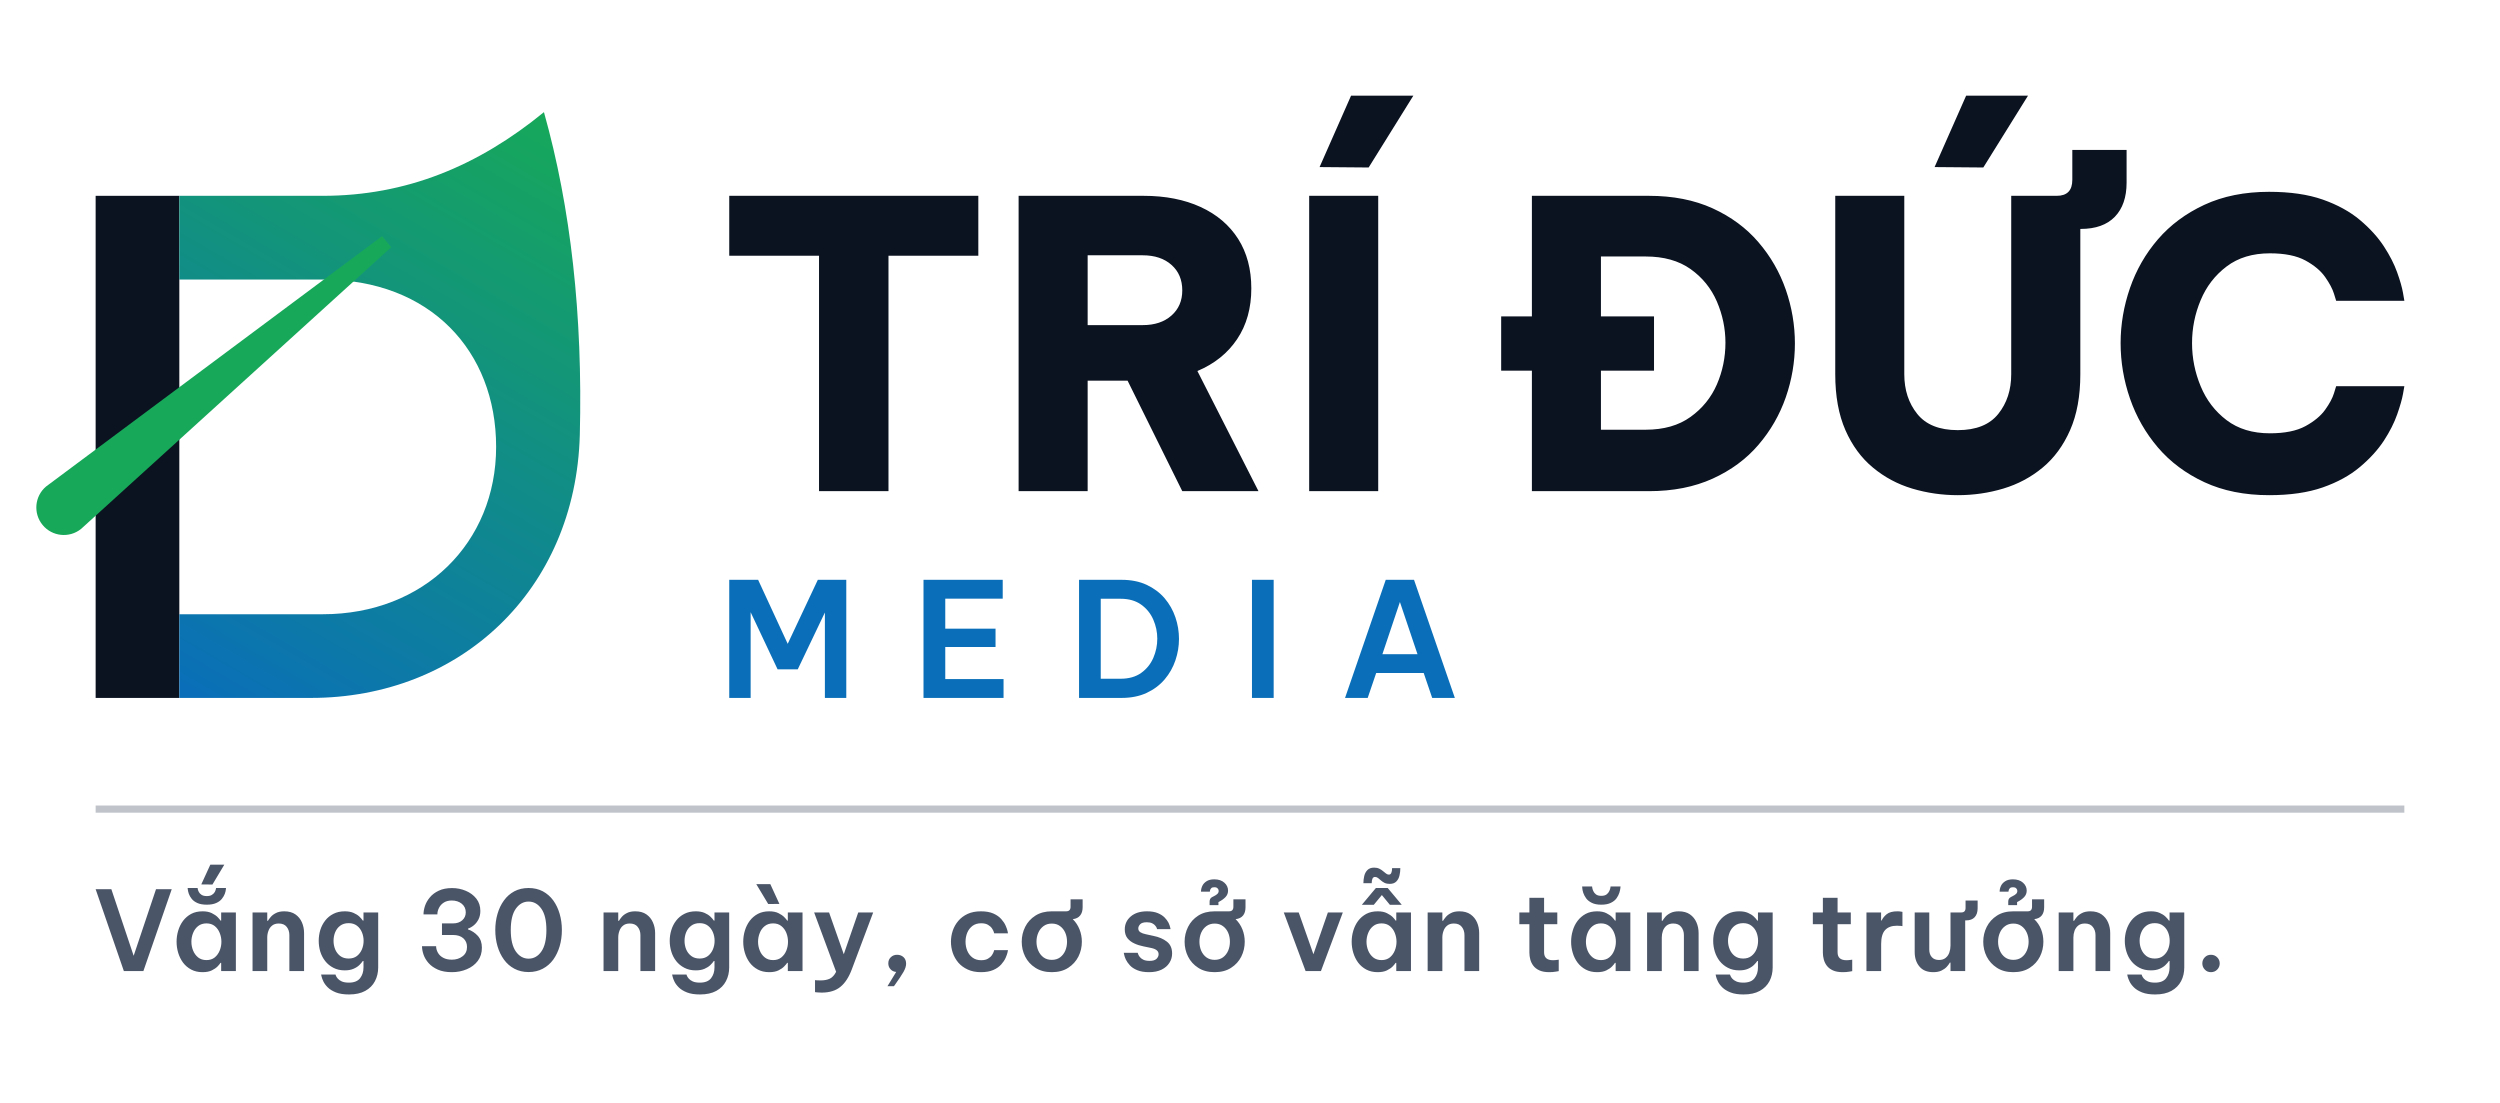
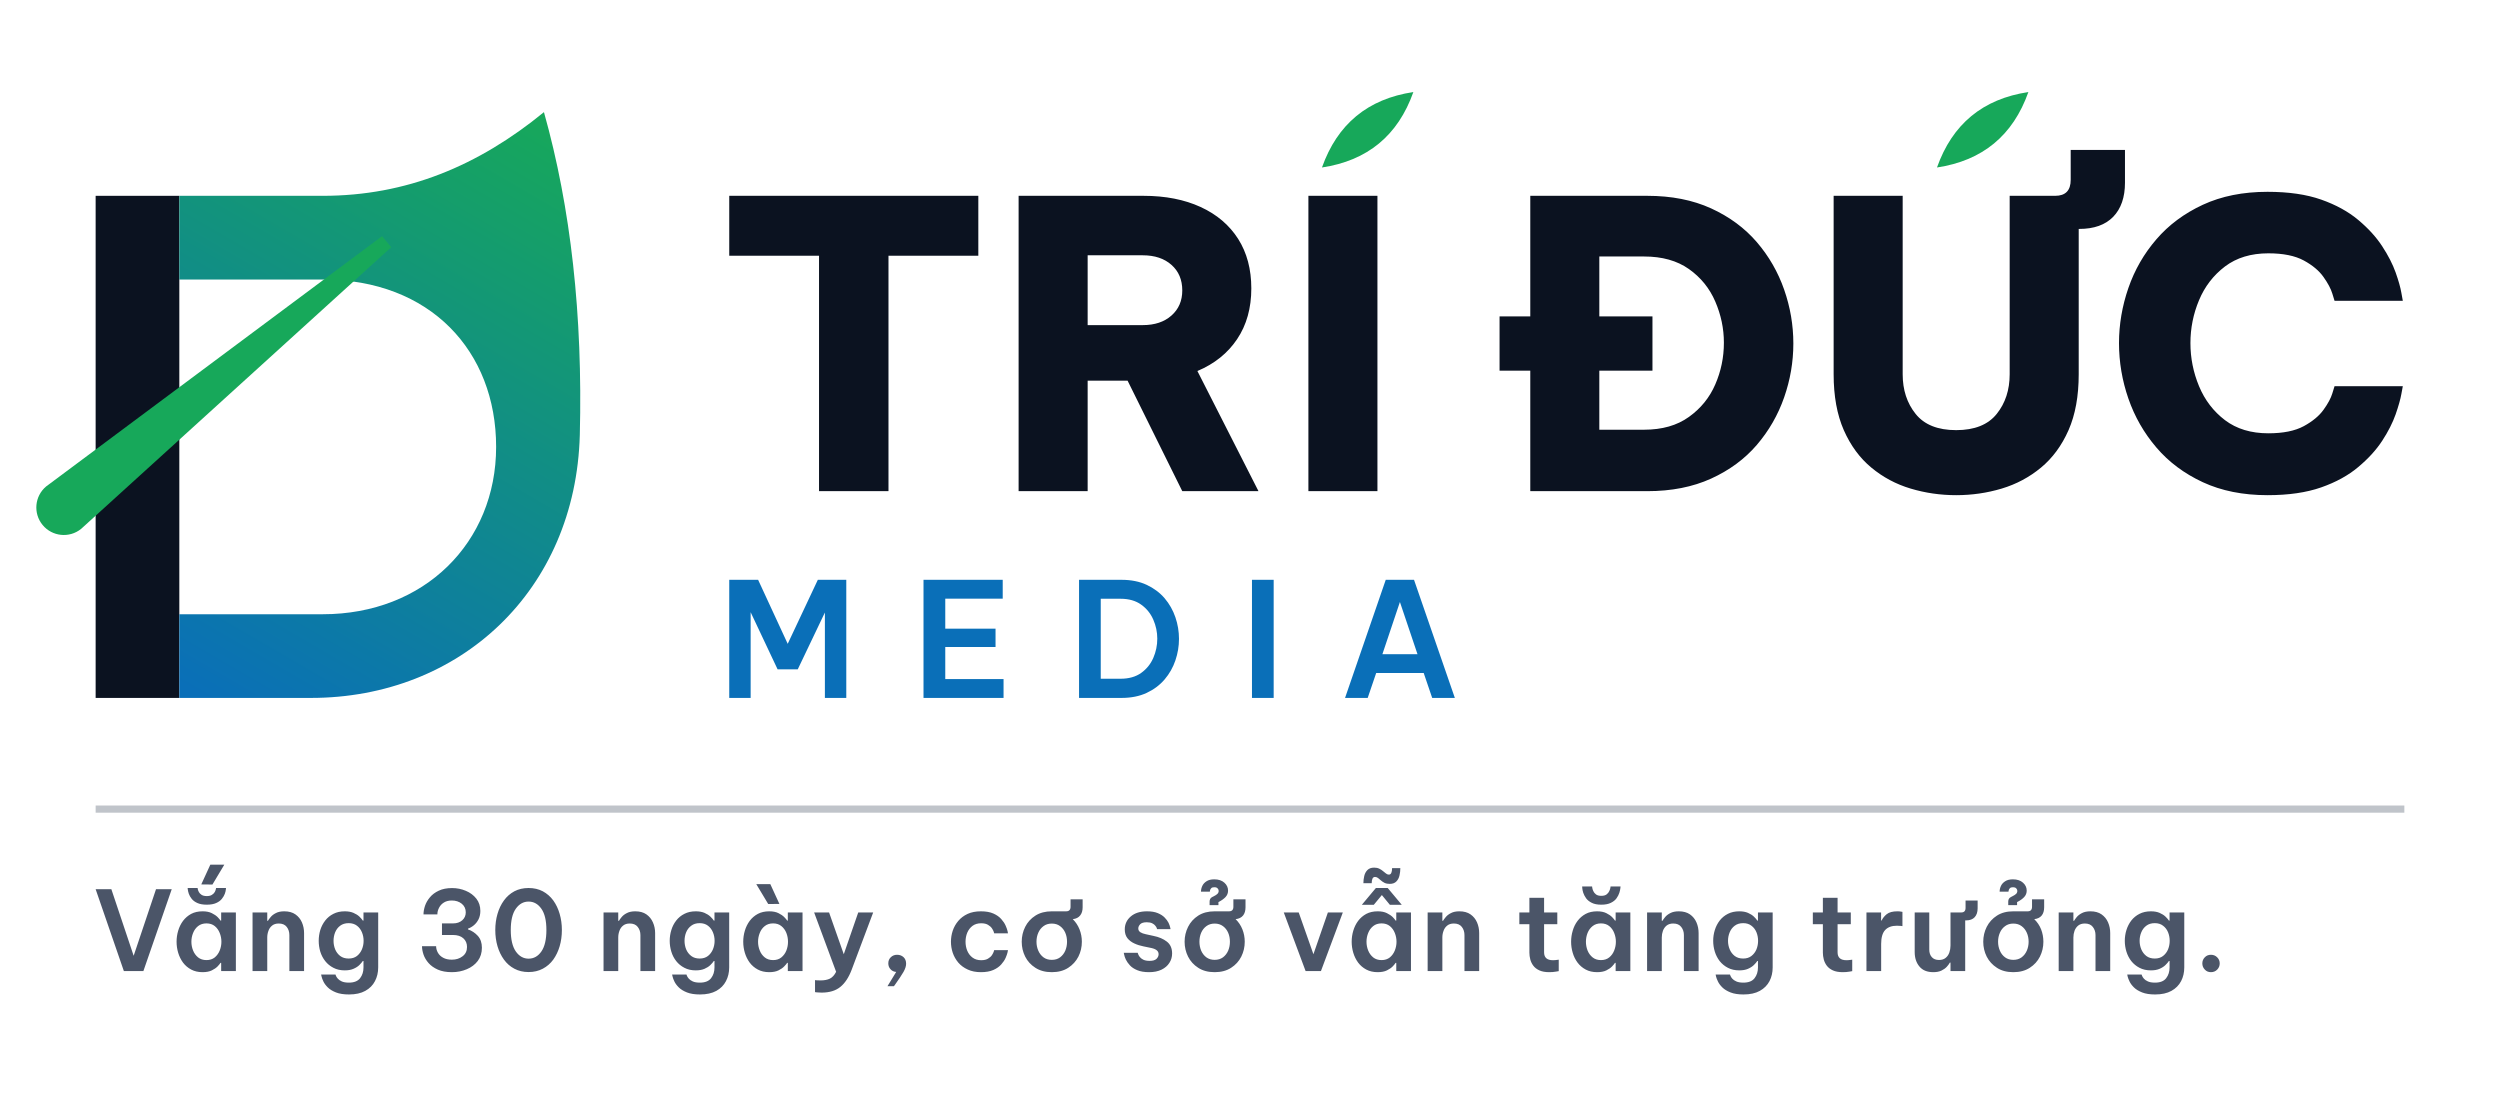
<svg xmlns="http://www.w3.org/2000/svg" viewBox="6 -14.76 418.24 184.45" role="img" aria-label="Trí Đức Media">
  <defs>
    <linearGradient id="ht-color-g" gradientUnits="userSpaceOnUse" x1="40" y1="102" x2="97" y2="4">
      <stop offset="0" stop-color="#0A6FB8" />
      <stop offset="1" stop-color="#17A85A" />
    </linearGradient>
  </defs>
  <rect x="22" y="18" width="14" height="84" fill="#0B1220" />
  <path fill="url(#ht-color-g)" fill-rule="evenodd" d="M36 18H60C74 18 86 13 97 4C101.5 20 103.5 38 103 58C102.3 84 83 102 58 102H36ZM36 32H60C78 32 89 44 89 60C89 76 77 88 60 88H36Z" />
  <path fill="#17A85A" d="M19.57 73.72L71.45 26.6L69.92 24.75L13.72 66.62A4.6 4.6 0 0 0 19.57 73.72Z" />
-   <path fill="#0B1220" d="M154.64 67.41L143.02 67.41L143.02 28.02L128 28.02L128 18.00L169.67 18.00L169.67 28.02L154.64 28.02L154.64 67.41ZM187.96 67.41L176.41 67.41L176.41 18.00L197.31 18.00Q202.79 18.00 206.86 19.87Q210.93 21.74 213.14 25.21Q215.34 28.68 215.34 33.49L215.34 33.49Q215.34 38.43 212.97 41.97Q210.60 45.51 206.32 47.31L206.32 47.31L216.54 67.41L203.79 67.41L194.64 48.92L187.96 48.92L187.96 67.41ZM197.18 27.95L197.18 27.95L187.96 27.95L187.96 39.63L197.18 39.63Q200.18 39.63 201.98 38.03Q203.79 36.43 203.79 33.83L203.79 33.83Q203.79 31.15 201.98 29.55Q200.18 27.95 197.18 27.95ZM242.45 1.24L234.97 13.26L226.76 13.19L232.03 1.24L242.45 1.24ZM236.57 67.41L225.02 67.41L225.02 18.00L236.57 18.00L236.57 67.41ZM281.84 67.41L262.28 67.41L262.28 47.25L257.14 47.25L257.14 38.17L262.28 38.17L262.28 18.00L281.84 18.00Q287.92 18.00 292.53 20.10Q297.14 22.21 300.17 25.75Q303.21 29.28 304.75 33.69Q306.28 38.10 306.28 42.71L306.28 42.71Q306.28 47.31 304.75 51.72Q303.21 56.13 300.17 59.67Q297.14 63.21 292.53 65.31Q287.92 67.41 281.84 67.41L281.84 67.41ZM282.71 38.17L282.71 47.25L273.83 47.25L273.83 57.13L281.31 57.13Q285.85 57.13 288.82 54.99Q291.79 52.86 293.23 49.55Q294.66 46.24 294.66 42.57L294.66 42.57Q294.66 39.03 293.23 35.69Q291.79 32.36 288.82 30.25Q285.85 28.15 281.31 28.15L281.31 28.15L273.83 28.15L273.83 38.17L282.71 38.17ZM345.28 1.24L337.80 13.26L329.65 13.19L334.93 1.24L345.28 1.24ZM333.53 68.08L333.53 68.08Q329.59 68.08 325.91 66.98Q322.24 65.88 319.34 63.47Q316.43 61.07 314.73 57.20Q313.03 53.32 313.03 47.85L313.03 47.85L313.03 18.00L324.58 18.00L324.58 47.85Q324.58 51.79 326.75 54.49Q328.92 57.20 333.53 57.20L333.53 57.20Q338.13 57.20 340.30 54.49Q342.47 51.79 342.47 47.85L342.47 47.85L342.47 18.00L350.09 18.00Q352.69 18.00 352.69 15.33L352.69 15.33L352.69 10.32L361.77 10.32L361.77 15.80Q361.77 19.47 359.80 21.51Q357.83 23.54 354.09 23.54L354.09 23.54L354.03 23.54L354.03 47.85Q354.03 53.32 352.32 57.20Q350.62 61.07 347.72 63.47Q344.81 65.88 341.14 66.98Q337.47 68.08 333.53 68.08ZM385.61 68.08L385.61 68.08Q379.47 68.08 374.79 65.91Q370.12 63.74 367.01 60.10Q363.91 56.46 362.34 51.92Q360.77 47.38 360.77 42.64L360.77 42.64Q360.77 37.97 362.34 33.42Q363.91 28.88 367.01 25.28Q370.12 21.67 374.79 19.50Q379.47 17.33 385.61 17.33L385.61 17.33Q390.88 17.33 394.59 18.63Q398.30 19.94 400.80 22.04Q403.30 24.14 404.81 26.45Q406.31 28.75 407.04 30.82Q407.78 32.89 408.01 34.23Q408.24 35.56 408.24 35.56L408.24 35.56L396.83 35.56Q396.83 35.56 396.46 34.36Q396.09 33.16 394.99 31.59Q393.89 30.02 391.69 28.82Q389.48 27.62 385.74 27.62L385.74 27.62Q381.40 27.62 378.50 29.82Q375.59 32.02 374.16 35.46Q372.72 38.90 372.72 42.64L372.72 42.64Q372.72 46.38 374.16 49.85Q375.59 53.32 378.50 55.53Q381.40 57.73 385.74 57.73L385.74 57.73Q389.48 57.73 391.69 56.53Q393.89 55.33 394.99 53.79Q396.09 52.25 396.46 51.05Q396.83 49.85 396.83 49.85L396.83 49.85L408.24 49.85Q408.24 49.85 408.01 51.15Q407.78 52.45 407.04 54.56Q406.31 56.66 404.81 58.97Q403.30 61.27 400.80 63.37Q398.30 65.48 394.59 66.78Q390.88 68.08 385.61 68.08Z" />
+   <path fill="#0B1220" d="M154.64 67.41L143.02 67.41L143.02 28.02L128 28.02L128 18.00L169.67 18.00L169.67 28.02L154.64 28.02L154.64 67.41ZM187.96 67.41L176.41 67.41L176.41 18.00L197.31 18.00Q202.79 18.00 206.86 19.87Q210.93 21.74 213.14 25.21Q215.34 28.68 215.34 33.49L215.34 33.49Q215.34 38.43 212.97 41.97Q210.60 45.51 206.32 47.31L206.32 47.31L216.54 67.41L203.79 67.41L194.64 48.92L187.96 48.92L187.96 67.41ZM197.18 27.95L197.18 27.95L187.96 27.95L187.96 39.63L197.18 39.63Q200.18 39.63 201.98 38.03Q203.79 36.43 203.79 33.83L203.79 33.83Q203.79 31.15 201.98 29.55Q200.18 27.95 197.18 27.95ZM236.44 67.41L224.89 67.41L224.89 18.00L236.44 18.00L236.44 67.41ZM281.58 67.41L262.01 67.41L262.01 47.25L256.87 47.25L256.87 38.17L262.01 38.17L262.01 18.00L281.58 18.00Q287.65 18.00 292.26 20.10Q296.87 22.21 299.91 25.75Q302.94 29.28 304.48 33.69Q306.02 38.10 306.02 42.71L306.02 42.71Q306.02 47.31 304.48 51.72Q302.94 56.13 299.91 59.67Q296.87 63.21 292.26 65.31Q287.65 67.41 281.58 67.41L281.58 67.41ZM282.45 38.17L282.45 47.25L273.56 47.25L273.56 57.13L281.04 57.13Q285.58 57.13 288.55 54.99Q291.53 52.86 292.96 49.55Q294.40 46.24 294.40 42.57L294.40 42.57Q294.40 39.03 292.96 35.69Q291.53 32.36 288.55 30.25Q285.58 28.15 281.04 28.15L281.04 28.15L273.56 28.15L273.56 38.17L282.45 38.17ZM333.26 68.08L333.26 68.08Q329.32 68.08 325.65 66.98Q321.97 65.88 319.07 63.47Q316.17 61.07 314.46 57.20Q312.76 53.32 312.76 47.85L312.76 47.85L312.76 18.00L324.31 18.00L324.31 47.85Q324.31 51.79 326.48 54.49Q328.65 57.20 333.26 57.20L333.26 57.20Q337.87 57.20 340.04 54.49Q342.21 51.79 342.21 47.85L342.21 47.85L342.21 18.00L349.82 18.00Q352.42 18.00 352.42 15.33L352.42 15.33L352.42 10.32L361.50 10.32L361.50 15.80Q361.50 19.47 359.53 21.51Q357.56 23.54 353.83 23.54L353.83 23.54L353.76 23.54L353.76 47.85Q353.76 53.32 352.06 57.20Q350.35 61.07 347.45 63.47Q344.54 65.88 340.87 66.98Q337.20 68.08 333.26 68.08ZM385.34 68.08L385.34 68.08Q379.20 68.08 374.52 65.91Q369.85 63.74 366.75 60.10Q363.64 56.46 362.07 51.92Q360.50 47.38 360.50 42.64L360.50 42.64Q360.50 37.97 362.07 33.42Q363.64 28.88 366.75 25.28Q369.85 21.67 374.52 19.50Q379.20 17.33 385.34 17.33L385.34 17.33Q390.62 17.33 394.32 18.63Q398.03 19.94 400.53 22.04Q403.04 24.14 404.54 26.45Q406.04 28.75 406.78 30.82Q407.51 32.89 407.74 34.23Q407.98 35.56 407.98 35.56L407.98 35.56L396.56 35.56Q396.56 35.56 396.19 34.36Q395.83 33.16 394.72 31.59Q393.62 30.02 391.42 28.82Q389.21 27.62 385.48 27.62L385.48 27.62Q381.14 27.62 378.23 29.82Q375.33 32.02 373.89 35.46Q372.45 38.90 372.45 42.64L372.45 42.64Q372.45 46.38 373.89 49.85Q375.33 53.32 378.23 55.53Q381.14 57.73 385.48 57.73L385.48 57.73Q389.21 57.73 391.42 56.53Q393.62 55.33 394.72 53.79Q395.83 52.25 396.19 51.05Q396.56 49.85 396.56 49.85L396.56 49.85L407.98 49.85Q407.98 49.85 407.74 51.15Q407.51 52.45 406.78 54.56Q406.04 56.66 404.54 58.97Q403.04 61.27 400.53 63.37Q398.03 65.48 394.32 66.78Q390.62 68.08 385.34 68.08Z" />
+   <path fill="#17A85A" d="M227.16 13.26Q238.59 11.54 242.45 0.64Q231.02 2.36 227.16 13.26ZM330.05 13.26Q341.48 11.54 345.34 0.64Q333.91 2.36 330.05 13.26Z" />
  <path fill="#0A6FB8" d="M131.58 102.00L128 102.00L128 82.24L132.83 82.24L137.78 92.95L142.82 82.24L147.58 82.24L147.58 102.00L144.00 102.00L144.00 87.71L139.46 97.22L136.09 97.22L131.58 87.66L131.58 102.00ZM173.89 102.00L160.50 102.00L160.50 82.24L173.75 82.24L173.75 85.39L164.14 85.39L164.14 90.41L172.55 90.41L172.55 93.48L164.14 93.48L164.14 98.85L173.89 98.85L173.89 102.00ZM193.62 102.00L186.52 102.00L186.52 82.24L193.62 82.24Q196.03 82.24 197.83 83.08Q199.63 83.92 200.84 85.33Q202.04 86.75 202.64 88.51Q203.24 90.27 203.24 92.12L203.24 92.12Q203.24 93.96 202.64 95.72Q202.04 97.49 200.84 98.90Q199.63 100.32 197.83 101.16Q196.03 102.00 193.62 102.00L193.62 102.00ZM193.46 85.41L193.46 85.41L190.15 85.41L190.15 98.79L193.46 98.79Q195.55 98.79 196.91 97.82Q198.27 96.85 198.94 95.31Q199.61 93.77 199.61 92.09L199.61 92.09Q199.61 90.43 198.94 88.90Q198.27 87.36 196.91 86.39Q195.55 85.41 193.46 85.41ZM219.08 102.00L215.45 102.00L215.45 82.24L219.08 82.24L219.08 102.00ZM234.81 102.00L231.02 102.00L237.83 82.24L242.56 82.24L249.39 102.00L245.60 102.00L244.18 97.83L236.23 97.83L234.81 102.00ZM240.20 85.95L237.27 94.68L243.14 94.68L240.20 85.95Z" />
  <rect x="22" y="120" width="386.24" height="1.2" fill="#4B5568" opacity="0.35" />
  <path fill="#4B5568" d="M29.99 147.69L26.72 147.69L22 134L24.63 134L28.36 145.14L32.10 134L34.73 134L29.99 147.69ZM43.53 129.89L41.54 133.22L39.67 133.20L41.19 129.89L43.53 129.89ZM40.59 136.59L40.59 136.59Q39.63 136.59 39.02 136.31Q38.41 136.04 38.07 135.61Q37.73 135.18 37.59 134.77Q37.45 134.35 37.42 134.07Q37.39 133.80 37.39 133.80L37.39 133.80L39.06 133.80Q39.06 133.80 39.09 134Q39.13 134.20 39.27 134.47Q39.41 134.74 39.72 134.94Q40.04 135.15 40.59 135.15L40.59 135.15Q41.15 135.15 41.46 134.94Q41.78 134.74 41.93 134.47Q42.07 134.20 42.11 134Q42.15 133.80 42.15 133.80L42.15 133.80L43.81 133.80Q43.81 133.80 43.78 134.07Q43.76 134.35 43.61 134.77Q43.46 135.18 43.12 135.61Q42.78 136.04 42.17 136.31Q41.56 136.59 40.59 136.59ZM39.89 137.70L39.89 137.70Q40.83 137.70 41.44 138.01Q42.05 138.31 42.41 138.67Q42.76 139.03 42.89 139.25L42.89 139.25L43.00 139.25L43.00 137.89L45.46 137.89L45.46 147.69L43.00 147.69L43.00 146.32L42.89 146.32Q42.76 146.54 42.41 146.91Q42.05 147.28 41.44 147.58Q40.83 147.88 39.89 147.88L39.89 147.88Q38.80 147.88 37.98 147.44Q37.17 147.01 36.62 146.28Q36.08 145.54 35.81 144.64Q35.54 143.73 35.54 142.79L35.54 142.79Q35.54 141.84 35.81 140.94Q36.08 140.03 36.62 139.30Q37.17 138.57 37.98 138.13Q38.80 137.70 39.89 137.70ZM40.54 139.72L40.54 139.72Q39.71 139.72 39.14 140.17Q38.58 140.62 38.30 141.33Q38.02 142.03 38.02 142.79L38.02 142.79Q38.02 143.55 38.30 144.25Q38.58 144.95 39.14 145.41Q39.71 145.86 40.54 145.86L40.54 145.86Q41.37 145.86 41.93 145.41Q42.48 144.95 42.76 144.25Q43.04 143.55 43.04 142.79L43.04 142.79Q43.04 142.03 42.76 141.33Q42.48 140.62 41.93 140.17Q41.37 139.72 40.54 139.72ZM50.71 147.69L48.25 147.69L48.25 137.89L50.71 137.89L50.71 139.29L50.82 139.29Q50.97 139.03 51.29 138.65Q51.60 138.27 52.16 137.99Q52.71 137.70 53.56 137.70L53.56 137.70Q54.69 137.70 55.42 138.21Q56.15 138.72 56.51 139.55Q56.87 140.38 56.87 141.34L56.87 141.34L56.87 147.69L54.41 147.69L54.41 141.68Q54.41 140.88 53.97 140.31Q53.53 139.74 52.64 139.74L52.64 139.74Q51.95 139.74 51.53 140.08Q51.10 140.42 50.91 140.96Q50.71 141.49 50.71 142.08L50.71 142.08L50.71 147.69ZM64.39 151.61L64.39 151.61Q63.07 151.61 62.21 151.27Q61.35 150.93 60.85 150.44Q60.35 149.95 60.11 149.45Q59.87 148.95 59.80 148.62Q59.72 148.28 59.72 148.28L59.72 148.28L62.13 148.28Q62.13 148.28 62.20 148.49Q62.28 148.69 62.51 148.96Q62.74 149.23 63.18 149.43Q63.63 149.63 64.37 149.63L64.37 149.63Q65.66 149.63 66.24 148.89Q66.81 148.15 66.81 147.10L66.81 147.10L66.81 146.01L66.70 146.01Q66.49 146.32 66.12 146.69Q65.74 147.06 65.13 147.32Q64.53 147.58 63.68 147.58L63.68 147.58Q62.59 147.58 61.78 147.15Q60.96 146.73 60.41 146.03Q59.85 145.32 59.58 144.44Q59.32 143.56 59.32 142.64L59.32 142.64Q59.32 141.71 59.58 140.84Q59.85 139.96 60.41 139.24Q60.96 138.53 61.78 138.12Q62.59 137.70 63.68 137.70L63.68 137.70Q64.53 137.70 65.13 137.96Q65.74 138.22 66.12 138.58Q66.49 138.94 66.70 139.25L66.70 139.25L66.81 139.25L66.81 137.89L69.27 137.89L69.27 147.08Q69.27 148.36 68.73 149.38Q68.20 150.41 67.11 151.01Q66.03 151.61 64.39 151.61ZM64.33 145.60L64.33 145.60Q65.16 145.60 65.72 145.17Q66.27 144.73 66.55 144.06Q66.83 143.38 66.83 142.64L66.83 142.64Q66.83 141.88 66.55 141.21Q66.27 140.53 65.72 140.11Q65.16 139.68 64.33 139.68L64.33 139.68Q63.48 139.68 62.91 140.11Q62.35 140.53 62.07 141.21Q61.80 141.88 61.80 142.64L61.80 142.64Q61.80 143.38 62.07 144.06Q62.35 144.73 62.91 145.17Q63.48 145.60 64.33 145.60ZM81.61 147.88L81.61 147.88Q80.20 147.88 79.24 147.45Q78.28 147.02 77.70 146.36Q77.11 145.69 76.85 144.93Q76.60 144.18 76.60 143.53L76.60 143.53L78.96 143.53Q78.96 144.08 79.25 144.61Q79.54 145.14 80.13 145.46Q80.72 145.79 81.59 145.79L81.59 145.79Q82.66 145.79 83.39 145.22Q84.13 144.66 84.13 143.66L84.13 143.66Q84.13 142.77 83.51 142.21Q82.89 141.66 81.79 141.66L81.79 141.66L79.94 141.66L79.94 139.72L81.81 139.72Q82.74 139.72 83.33 139.20Q83.92 138.68 83.92 137.87L83.92 137.87Q83.92 136.98 83.25 136.43Q82.57 135.89 81.59 135.89L81.59 135.89Q80.80 135.89 80.26 136.23Q79.72 136.57 79.45 137.11Q79.17 137.64 79.17 138.22L79.17 138.22L76.85 138.22Q76.85 137.55 77.10 136.79Q77.35 136.04 77.92 135.36Q78.48 134.68 79.40 134.25Q80.31 133.81 81.63 133.81L81.63 133.81Q82.85 133.81 83.93 134.27Q85.01 134.72 85.69 135.58Q86.36 136.44 86.36 137.63L86.36 137.63Q86.36 138.42 86.06 139.03Q85.75 139.64 85.28 140.03Q84.81 140.42 84.29 140.60L84.29 140.60L84.29 140.72Q85.25 141.05 85.94 141.81Q86.62 142.57 86.62 143.79L86.62 143.79Q86.62 145.08 85.93 146.00Q85.24 146.91 84.09 147.39Q82.94 147.88 81.61 147.88ZM94.43 147.86L94.43 147.86Q93.10 147.86 92.05 147.30Q91.01 146.75 90.31 145.78Q89.60 144.80 89.23 143.54Q88.86 142.27 88.86 140.83L88.86 140.83Q88.86 139.40 89.23 138.13Q89.60 136.85 90.31 135.88Q91.01 134.91 92.05 134.35Q93.10 133.80 94.43 133.80L94.43 133.80Q95.76 133.80 96.81 134.35Q97.85 134.91 98.56 135.88Q99.26 136.85 99.63 138.13Q100.00 139.40 100.00 140.83L100.00 140.83Q100.00 142.27 99.63 143.54Q99.26 144.80 98.56 145.78Q97.85 146.75 96.81 147.30Q95.76 147.86 94.43 147.86ZM94.43 145.62L94.43 145.62Q95.73 145.62 96.57 144.42Q97.41 143.21 97.41 140.83L97.41 140.83Q97.41 138.46 96.57 137.27Q95.73 136.07 94.43 136.07L94.43 136.07Q93.14 136.07 92.29 137.27Q91.45 138.46 91.45 140.83L91.45 140.83Q91.45 143.19 92.29 144.41Q93.14 145.62 94.43 145.62ZM109.43 147.69L106.97 147.69L106.97 137.89L109.43 137.89L109.43 139.29L109.55 139.29Q109.69 139.03 110.01 138.65Q110.32 138.27 110.88 137.99Q111.43 137.70 112.28 137.70L112.28 137.70Q113.41 137.70 114.14 138.21Q114.87 138.72 115.23 139.55Q115.60 140.38 115.60 141.34L115.60 141.34L115.60 147.69L113.14 147.69L113.14 141.68Q113.14 140.88 112.69 140.31Q112.25 139.74 111.36 139.74L111.36 139.74Q110.67 139.74 110.25 140.08Q109.82 140.42 109.63 140.96Q109.43 141.49 109.43 142.08L109.43 142.08L109.43 147.69ZM123.11 151.61L123.11 151.61Q121.79 151.61 120.93 151.27Q120.07 150.93 119.57 150.44Q119.07 149.95 118.83 149.45Q118.59 148.95 118.52 148.62Q118.44 148.28 118.44 148.28L118.44 148.28L120.85 148.28Q120.85 148.28 120.92 148.49Q121.00 148.69 121.23 148.96Q121.46 149.23 121.90 149.43Q122.35 149.63 123.09 149.63L123.09 149.63Q124.38 149.63 124.96 148.89Q125.53 148.15 125.53 147.10L125.53 147.10L125.53 146.01L125.42 146.01Q125.22 146.32 124.84 146.69Q124.46 147.06 123.86 147.32Q123.25 147.58 122.40 147.58L122.40 147.58Q121.31 147.58 120.50 147.15Q119.68 146.73 119.13 146.03Q118.57 145.32 118.31 144.44Q118.04 143.56 118.04 142.64L118.04 142.64Q118.04 141.71 118.31 140.84Q118.57 139.96 119.13 139.24Q119.68 138.53 120.50 138.12Q121.31 137.70 122.40 137.70L122.40 137.70Q123.25 137.70 123.86 137.96Q124.46 138.22 124.84 138.58Q125.22 138.94 125.42 139.25L125.42 139.25L125.53 139.25L125.53 137.89L127.99 137.89L127.99 147.08Q127.99 148.36 127.45 149.38Q126.92 150.41 125.84 151.01Q124.75 151.61 123.11 151.61ZM123.05 145.60L123.05 145.60Q123.88 145.60 124.44 145.17Q124.99 144.73 125.27 144.06Q125.55 143.38 125.55 142.64L125.55 142.64Q125.55 141.88 125.27 141.21Q124.99 140.53 124.44 140.11Q123.88 139.68 123.05 139.68L123.05 139.68Q122.20 139.68 121.64 140.11Q121.07 140.53 120.79 141.21Q120.52 141.88 120.52 142.64L120.52 142.64Q120.52 143.38 120.79 144.06Q121.07 144.73 121.64 145.17Q122.20 145.60 123.05 145.60ZM136.39 136.46L134.52 136.48L132.52 133.15L134.87 133.15L136.39 136.46ZM134.69 137.70L134.69 137.70Q135.63 137.70 136.24 138.01Q136.85 138.31 137.20 138.67Q137.56 139.03 137.69 139.25L137.69 139.25L137.80 139.25L137.80 137.89L140.26 137.89L140.26 147.69L137.80 147.69L137.80 146.32L137.69 146.32Q137.56 146.54 137.20 146.91Q136.85 147.28 136.24 147.58Q135.63 147.88 134.69 147.88L134.69 147.88Q133.60 147.88 132.78 147.44Q131.97 147.01 131.42 146.28Q130.88 145.54 130.61 144.64Q130.34 143.73 130.34 142.79L130.34 142.79Q130.34 141.84 130.61 140.94Q130.88 140.03 131.42 139.30Q131.97 138.57 132.78 138.13Q133.60 137.70 134.69 137.70ZM135.34 139.72L135.34 139.72Q134.50 139.72 133.94 140.17Q133.37 140.62 133.10 141.33Q132.82 142.03 132.82 142.79L132.82 142.79Q132.82 143.55 133.10 144.25Q133.37 144.95 133.94 145.41Q134.50 145.86 135.34 145.86L135.34 145.86Q136.17 145.86 136.72 145.41Q137.28 144.95 137.56 144.25Q137.83 143.55 137.83 142.79L137.83 142.79Q137.83 142.03 137.56 141.33Q137.28 140.62 136.72 140.17Q136.17 139.72 135.34 139.72ZM143.44 151.30L143.44 151.30Q142.96 151.30 142.65 151.26Q142.35 151.22 142.35 151.22L142.35 151.22L142.35 149.21Q142.35 149.21 142.63 149.24Q142.90 149.26 143.27 149.26L143.27 149.26Q144.22 149.26 144.84 148.96Q145.46 148.65 145.88 147.82L145.88 147.82L142.20 137.89L144.70 137.89L147.16 144.88L149.58 137.89L152.08 137.89L148.49 147.45Q147.75 149.41 146.58 150.35Q145.42 151.30 143.44 151.30ZM155.54 150.23L154.47 150.23L155.93 147.84Q155.35 147.80 154.98 147.39Q154.61 146.99 154.61 146.40L154.61 146.40Q154.61 145.77 155.04 145.37Q155.46 144.97 156.08 144.97L156.08 144.97Q156.72 144.97 157.16 145.37Q157.59 145.77 157.59 146.47L157.59 146.47Q157.59 147.06 157.15 147.84Q156.70 148.62 155.69 150.04L155.69 150.04L155.54 150.23ZM170.10 147.88L170.10 147.88Q168.84 147.88 167.90 147.44Q166.95 147.01 166.32 146.28Q165.70 145.54 165.39 144.64Q165.09 143.73 165.09 142.79L165.09 142.79Q165.09 141.84 165.39 140.94Q165.70 140.03 166.32 139.30Q166.94 138.57 167.88 138.13Q168.82 137.70 170.10 137.70L170.10 137.70Q171.36 137.70 172.19 138.07Q173.02 138.44 173.51 139.00Q174.00 139.55 174.24 140.10Q174.48 140.64 174.56 141.01Q174.63 141.38 174.63 141.38L174.63 141.38L172.32 141.38Q172.32 141.38 172.25 141.13Q172.17 140.88 171.95 140.55Q171.73 140.22 171.29 139.96Q170.86 139.70 170.14 139.70L170.14 139.70Q169.29 139.70 168.70 140.13Q168.12 140.57 167.82 141.27Q167.53 141.97 167.53 142.79L167.53 142.79Q167.53 143.60 167.82 144.30Q168.12 145.01 168.70 145.44Q169.29 145.88 170.14 145.88L170.14 145.88Q170.86 145.88 171.29 145.62Q171.73 145.36 171.95 145.03Q172.17 144.69 172.25 144.44Q172.32 144.19 172.32 144.19L172.32 144.19L174.63 144.19Q174.63 144.19 174.56 144.56Q174.48 144.93 174.24 145.48Q174.00 146.03 173.51 146.58Q173.02 147.14 172.19 147.51Q171.36 147.88 170.10 147.88ZM181.96 147.88L181.96 147.88Q180.35 147.88 179.22 147.15Q178.09 146.43 177.51 145.28Q176.93 144.12 176.93 142.79L176.93 142.79Q176.93 141.46 177.51 140.30Q178.09 139.14 179.22 138.42Q180.35 137.70 181.96 137.70L181.96 137.70L184.36 137.70Q185.10 137.70 185.10 136.94L185.10 136.94L185.10 135.70L187.12 135.70L187.12 137.02Q187.12 137.89 186.70 138.40Q186.29 138.92 185.47 139.01L185.47 139.01Q186.21 139.74 186.60 140.72Q186.99 141.70 186.99 142.79L186.99 142.79Q186.99 144.12 186.41 145.28Q185.82 146.43 184.71 147.15Q183.59 147.88 181.96 147.88ZM181.96 145.82L181.96 145.82Q182.79 145.82 183.35 145.40Q183.92 144.97 184.22 144.28Q184.51 143.58 184.51 142.79L184.51 142.79Q184.51 141.97 184.22 141.29Q183.92 140.60 183.35 140.18Q182.79 139.75 181.96 139.75L181.96 139.75Q181.14 139.75 180.57 140.18Q180.00 140.60 179.70 141.29Q179.40 141.97 179.40 142.79L179.40 142.79Q179.40 143.58 179.70 144.28Q180.00 144.97 180.57 145.40Q181.14 145.82 181.96 145.82ZM198.24 147.88L198.24 147.88Q197.04 147.88 196.26 147.55Q195.48 147.23 195.03 146.74Q194.58 146.25 194.35 145.77Q194.13 145.29 194.07 144.96Q194.00 144.64 194.00 144.64L194.00 144.64L196.33 144.64Q196.33 144.64 196.40 144.84Q196.46 145.04 196.66 145.31Q196.85 145.58 197.26 145.79Q197.67 145.99 198.33 145.99L198.33 145.99Q199.13 145.99 199.48 145.65Q199.83 145.30 199.83 144.88L199.83 144.88Q199.83 144.47 199.52 144.22Q199.22 143.97 198.63 143.84L198.63 143.84L197.28 143.56Q196.46 143.40 195.76 143.07Q195.06 142.75 194.61 142.19Q194.17 141.62 194.17 140.73L194.17 140.73Q194.17 139.42 195.17 138.56Q196.17 137.70 197.89 137.70L197.89 137.70Q198.98 137.70 199.69 138.00Q200.40 138.29 200.84 138.74Q201.27 139.18 201.49 139.62Q201.70 140.07 201.76 140.37Q201.83 140.68 201.83 140.68L201.83 140.68L199.57 140.68Q199.57 140.68 199.52 140.50Q199.46 140.33 199.28 140.11Q199.11 139.88 198.77 139.71Q198.42 139.53 197.85 139.53L197.85 139.53Q197.07 139.53 196.75 139.86Q196.43 140.20 196.43 140.57L196.43 140.57Q196.43 140.97 196.78 141.20Q197.13 141.42 197.68 141.53L197.68 141.53L198.96 141.81Q200.33 142.08 201.21 142.77Q202.09 143.45 202.09 144.75L202.09 144.75Q202.09 145.62 201.63 146.33Q201.18 147.04 200.32 147.46Q199.46 147.88 198.24 147.88ZM209.84 136.66L208.36 136.66L208.36 136.07Q208.36 135.85 208.45 135.65Q208.54 135.44 208.80 135.31L208.80 135.31L209.06 135.18Q209.47 134.98 209.67 134.78Q209.88 134.57 209.88 134.28L209.88 134.28Q209.88 134.04 209.69 133.85Q209.51 133.67 209.15 133.67L209.15 133.67Q208.80 133.67 208.65 133.82Q208.49 133.98 208.44 134.17Q208.40 134.35 208.40 134.41L208.40 134.41L206.92 134.41Q206.92 133.93 207.14 133.45Q207.36 132.98 207.85 132.67Q208.34 132.35 209.14 132.35L209.14 132.35Q210.21 132.35 210.83 132.91Q211.45 133.46 211.45 134.24L211.45 134.24Q211.45 134.85 211.04 135.30Q210.63 135.74 209.93 136.11L209.93 136.11L209.84 136.15L209.84 136.66ZM209.21 147.88L209.21 147.88Q207.58 147.88 206.46 147.15Q205.34 146.43 204.76 145.28Q204.18 144.12 204.18 142.79L204.18 142.79Q204.18 141.46 204.76 140.30Q205.34 139.14 206.46 138.42Q207.58 137.70 209.21 137.70L209.21 137.70L211.61 137.70Q212.34 137.70 212.34 136.94L212.34 136.94L212.34 135.70L214.37 135.70L214.37 137.02Q214.37 137.89 213.96 138.40Q213.54 138.92 212.71 139.01L212.71 139.01Q213.46 139.74 213.85 140.72Q214.24 141.70 214.24 142.79L214.24 142.79Q214.24 144.12 213.66 145.28Q213.08 146.43 211.96 147.15Q210.84 147.88 209.21 147.88ZM209.21 145.82L209.21 145.82Q210.02 145.82 210.60 145.40Q211.17 144.97 211.47 144.28Q211.76 143.58 211.76 142.79L211.76 142.79Q211.76 141.97 211.47 141.29Q211.17 140.60 210.60 140.18Q210.02 139.75 209.21 139.75L209.21 139.75Q208.40 139.75 207.82 140.18Q207.25 140.60 206.95 141.29Q206.66 141.97 206.66 142.79L206.66 142.79Q206.66 143.58 206.95 144.28Q207.25 144.97 207.82 145.40Q208.40 145.82 209.21 145.82ZM226.99 147.69L224.42 147.69L220.77 137.89L223.27 137.89L225.73 144.88L228.15 137.89L230.65 137.89L226.99 147.69ZM238.50 133.11L238.50 133.11Q237.98 133.11 237.63 132.94Q237.28 132.76 237.02 132.53Q236.76 132.30 236.53 132.12Q236.29 131.95 236.04 131.95L236.04 131.95Q235.74 131.95 235.61 132.23Q235.48 132.52 235.48 133.00L235.48 133.00L234.09 133.00Q234.09 132.41 234.23 131.80Q234.37 131.19 234.77 130.79Q235.17 130.39 235.89 130.39L235.89 130.39Q236.39 130.39 236.75 130.57Q237.11 130.74 237.38 130.98Q237.65 131.21 237.88 131.38Q238.11 131.56 238.35 131.56L238.35 131.56Q238.63 131.56 238.76 131.27Q238.89 130.98 238.89 130.48L238.89 130.48L240.27 130.48Q240.27 131.10 240.13 131.70Q240.00 132.30 239.61 132.70Q239.22 133.11 238.50 133.11ZM235.83 136.61L233.83 136.61L236.18 133.80L238.16 133.80L240.51 136.61L238.52 136.61L237.18 134.98L235.83 136.61ZM236.48 137.70L236.48 137.70Q237.42 137.70 238.03 138.01Q238.64 138.31 239.00 138.67Q239.35 139.03 239.48 139.25L239.48 139.25L239.59 139.25L239.59 137.89L242.05 137.89L242.05 147.69L239.59 147.69L239.59 146.32L239.48 146.32Q239.35 146.54 239.00 146.91Q238.64 147.28 238.03 147.58Q237.42 147.88 236.48 147.88L236.48 147.88Q235.39 147.88 234.57 147.44Q233.76 147.01 233.21 146.28Q232.67 145.54 232.40 144.64Q232.13 143.73 232.13 142.79L232.13 142.79Q232.13 141.84 232.40 140.94Q232.67 140.03 233.21 139.30Q233.76 138.57 234.57 138.13Q235.39 137.70 236.48 137.70ZM237.13 139.72L237.13 139.72Q236.29 139.72 235.73 140.17Q235.17 140.62 234.89 141.33Q234.61 142.03 234.61 142.79L234.61 142.79Q234.61 143.55 234.89 144.25Q235.17 144.95 235.73 145.41Q236.29 145.86 237.13 145.86L237.13 145.86Q237.96 145.86 238.52 145.41Q239.07 144.95 239.35 144.25Q239.63 143.55 239.63 142.79L239.63 142.79Q239.63 142.03 239.35 141.33Q239.07 140.62 238.52 140.17Q237.96 139.72 237.13 139.72ZM247.30 147.69L244.84 147.69L244.84 137.89L247.30 137.89L247.30 139.29L247.41 139.29Q247.56 139.03 247.88 138.65Q248.19 138.27 248.75 137.99Q249.30 137.70 250.15 137.70L250.15 137.70Q251.28 137.70 252.01 138.21Q252.74 138.72 253.10 139.55Q253.46 140.38 253.46 141.34L253.46 141.34L253.46 147.69L251.00 147.69L251.00 141.68Q251.00 140.88 250.56 140.31Q250.12 139.74 249.23 139.74L249.23 139.74Q248.54 139.74 248.12 140.08Q247.69 140.42 247.50 140.96Q247.30 141.49 247.30 142.08L247.30 142.08L247.30 147.69ZM265.17 147.88L265.17 147.88Q264.18 147.88 263.53 147.58Q262.88 147.28 262.52 146.80Q262.16 146.32 262.01 145.75Q261.86 145.17 261.86 144.62L261.86 144.62L261.86 139.86L260.18 139.86L260.18 137.89L261.86 137.89L261.86 135.44L264.32 135.44L264.32 137.89L266.53 137.89L266.53 139.86L264.32 139.86L264.32 144.56Q264.32 145.88 265.80 145.88L265.80 145.88Q266.16 145.88 266.46 145.83Q266.77 145.79 266.77 145.79L266.77 145.79L266.77 147.71Q266.77 147.71 266.29 147.79Q265.82 147.88 265.17 147.88ZM273.89 136.59L273.89 136.59Q272.91 136.59 272.30 136.28Q271.69 135.98 271.35 135.52Q271.02 135.05 270.87 134.60Q270.73 134.15 270.71 133.84Q270.69 133.54 270.69 133.54L270.69 133.54L272.35 133.54Q272.35 133.54 272.38 133.77Q272.41 134 272.55 134.31Q272.69 134.63 273.00 134.87Q273.32 135.11 273.89 135.11L273.89 135.11Q274.46 135.11 274.78 134.87Q275.09 134.63 275.23 134.31Q275.37 134 275.41 133.77Q275.44 133.54 275.44 133.54L275.44 133.54L277.11 133.54Q277.11 133.54 277.08 133.84Q277.05 134.15 276.91 134.60Q276.77 135.05 276.44 135.52Q276.11 135.98 275.49 136.28Q274.87 136.59 273.89 136.59ZM273.19 137.70L273.19 137.70Q274.13 137.70 274.74 138.01Q275.35 138.31 275.70 138.67Q276.05 139.03 276.18 139.25L276.18 139.25L276.29 139.25L276.29 137.89L278.75 137.89L278.75 147.69L276.29 147.69L276.29 146.32L276.18 146.32Q276.05 146.54 275.70 146.91Q275.35 147.28 274.74 147.58Q274.13 147.88 273.19 147.88L273.19 147.88Q272.09 147.88 271.28 147.44Q270.47 147.01 269.92 146.28Q269.37 145.54 269.11 144.64Q268.84 143.73 268.84 142.79L268.84 142.79Q268.84 141.84 269.11 140.94Q269.37 140.03 269.92 139.30Q270.47 138.57 271.28 138.13Q272.09 137.70 273.19 137.70ZM273.83 139.72L273.83 139.72Q273.00 139.72 272.44 140.17Q271.87 140.62 271.59 141.33Q271.32 142.03 271.32 142.79L271.32 142.79Q271.32 143.55 271.59 144.25Q271.87 144.95 272.44 145.41Q273.00 145.86 273.83 145.86L273.83 145.86Q274.67 145.86 275.22 145.41Q275.78 144.95 276.05 144.25Q276.33 143.55 276.33 142.79L276.33 142.79Q276.33 142.03 276.05 141.33Q275.78 140.62 275.22 140.17Q274.67 139.72 273.83 139.72ZM284.01 147.69L281.55 147.69L281.55 137.89L284.01 137.89L284.01 139.29L284.12 139.29Q284.27 139.03 284.58 138.65Q284.90 138.27 285.45 137.99Q286.01 137.70 286.86 137.70L286.86 137.70Q287.99 137.70 288.72 138.21Q289.45 138.72 289.81 139.55Q290.17 140.38 290.17 141.34L290.17 141.34L290.17 147.69L287.71 147.69L287.71 141.68Q287.71 140.88 287.26 140.31Q286.82 139.74 285.93 139.74L285.93 139.74Q285.25 139.74 284.82 140.08Q284.40 140.42 284.20 140.96Q284.01 141.49 284.01 142.08L284.01 142.08L284.01 147.69ZM297.68 151.61L297.68 151.61Q296.37 151.61 295.51 151.27Q294.65 150.93 294.15 150.44Q293.65 149.95 293.41 149.45Q293.17 148.95 293.09 148.62Q293.02 148.28 293.02 148.28L293.02 148.28L295.42 148.28Q295.42 148.28 295.50 148.49Q295.57 148.69 295.80 148.96Q296.03 149.23 296.48 149.43Q296.92 149.63 297.66 149.63L297.66 149.63Q298.96 149.63 299.53 148.89Q300.10 148.15 300.10 147.10L300.10 147.10L300.10 146.01L299.99 146.01Q299.79 146.32 299.41 146.69Q299.03 147.06 298.43 147.32Q297.83 147.58 296.98 147.58L296.98 147.58Q295.89 147.58 295.07 147.15Q294.26 146.73 293.70 146.03Q293.15 145.32 292.88 144.44Q292.61 143.56 292.61 142.64L292.61 142.64Q292.61 141.71 292.88 140.84Q293.15 139.96 293.70 139.24Q294.26 138.53 295.07 138.12Q295.89 137.70 296.98 137.70L296.98 137.70Q297.83 137.70 298.43 137.96Q299.03 138.22 299.41 138.58Q299.79 138.94 299.99 139.25L299.99 139.25L300.10 139.25L300.10 137.89L302.56 137.89L302.56 147.08Q302.56 148.36 302.03 149.38Q301.49 150.41 300.41 151.01Q299.33 151.61 297.68 151.61ZM297.63 145.60L297.63 145.60Q298.46 145.60 299.01 145.17Q299.57 144.73 299.85 144.06Q300.12 143.38 300.12 142.64L300.12 142.64Q300.12 141.88 299.85 141.21Q299.57 140.53 299.01 140.11Q298.46 139.68 297.63 139.68L297.63 139.68Q296.77 139.68 296.21 140.11Q295.65 140.53 295.37 141.21Q295.09 141.88 295.09 142.64L295.09 142.64Q295.09 143.38 295.37 144.06Q295.65 144.73 296.21 145.17Q296.77 145.60 297.63 145.60ZM314.28 147.88L314.28 147.88Q313.28 147.88 312.63 147.58Q311.98 147.28 311.62 146.80Q311.26 146.32 311.11 145.75Q310.96 145.17 310.96 144.62L310.96 144.62L310.96 139.86L309.28 139.86L309.28 137.89L310.96 137.89L310.96 135.44L313.42 135.44L313.42 137.89L315.63 137.89L315.63 139.86L313.42 139.86L313.42 144.56Q313.42 145.88 314.90 145.88L314.90 145.88Q315.26 145.88 315.56 145.83Q315.87 145.79 315.87 145.79L315.87 145.79L315.87 147.71Q315.87 147.71 315.40 147.79Q314.92 147.88 314.28 147.88ZM320.71 147.69L318.25 147.69L318.25 137.89L320.70 137.89L320.70 139.24L320.79 139.24Q321.05 138.66 321.64 138.18Q322.23 137.70 323.42 137.70L323.42 137.70Q323.79 137.70 324.03 137.75Q324.27 137.79 324.27 137.79L324.27 137.79L324.27 140.18Q324.27 140.18 324.00 140.14Q323.73 140.11 323.34 140.11L323.34 140.11Q322.05 140.11 321.38 140.83Q320.71 141.55 320.71 143.16L320.71 143.16L320.71 147.69ZM329.43 147.88L329.43 147.88Q327.89 147.88 327.11 146.93Q326.32 145.99 326.32 144.51L326.32 144.51L326.32 137.89L328.76 137.89L328.76 144.10Q328.76 144.90 329.19 145.37Q329.61 145.84 330.39 145.84L330.39 145.84Q331.07 145.84 331.50 145.49Q331.93 145.14 332.12 144.58Q332.31 144.03 332.31 143.44L332.31 143.44L332.31 137.89L334.11 137.89Q334.83 137.89 334.83 137.13L334.83 137.13L334.83 135.89L336.85 135.89L336.85 137.20Q336.85 138.14 336.36 138.68Q335.87 139.22 334.90 139.22L334.90 139.22L334.77 139.22L334.77 147.69L332.31 147.69L332.31 146.28L332.20 146.28Q332.02 146.62 331.68 146.99Q331.33 147.36 330.79 147.62Q330.24 147.88 329.43 147.88ZM343.45 136.66L341.97 136.66L341.97 136.07Q341.97 135.85 342.06 135.65Q342.16 135.44 342.42 135.31L342.42 135.31L342.67 135.18Q343.08 134.98 343.29 134.78Q343.49 134.57 343.49 134.28L343.49 134.28Q343.49 134.04 343.30 133.85Q343.12 133.67 342.77 133.67L342.77 133.67Q342.42 133.67 342.26 133.82Q342.10 133.98 342.05 134.17Q342.01 134.35 342.01 134.41L342.01 134.41L340.53 134.41Q340.53 133.93 340.75 133.45Q340.97 132.98 341.46 132.67Q341.95 132.35 342.75 132.35L342.75 132.35Q343.82 132.35 344.44 132.91Q345.06 133.46 345.06 134.24L345.06 134.24Q345.06 134.85 344.65 135.30Q344.25 135.74 343.54 136.11L343.54 136.11L343.45 136.15L343.45 136.66ZM342.82 147.88L342.82 147.88Q341.19 147.88 340.08 147.15Q338.96 146.43 338.37 145.28Q337.79 144.12 337.79 142.79L337.79 142.79Q337.79 141.46 338.37 140.30Q338.96 139.14 340.08 138.42Q341.19 137.70 342.82 137.70L342.82 137.70L345.23 137.70Q345.95 137.70 345.95 136.94L345.95 136.94L345.95 135.70L347.98 135.70L347.98 137.02Q347.98 137.89 347.57 138.40Q347.15 138.92 346.32 139.01L346.32 139.01Q347.08 139.74 347.47 140.72Q347.85 141.70 347.85 142.79L347.85 142.79Q347.85 144.12 347.27 145.28Q346.69 146.43 345.57 147.15Q344.45 147.88 342.82 147.88ZM342.82 145.82L342.82 145.82Q343.64 145.82 344.21 145.40Q344.78 144.97 345.08 144.28Q345.38 143.58 345.38 142.79L345.38 142.79Q345.38 141.97 345.08 141.29Q344.78 140.60 344.21 140.18Q343.64 139.75 342.82 139.75L342.82 139.75Q342.01 139.75 341.44 140.18Q340.86 140.60 340.57 141.29Q340.27 141.97 340.27 142.79L340.27 142.79Q340.27 143.58 340.57 144.28Q340.86 144.97 341.44 145.40Q342.01 145.82 342.82 145.82ZM352.87 147.69L350.41 147.69L350.41 137.89L352.87 137.89L352.87 139.29L352.98 139.29Q353.13 139.03 353.44 138.65Q353.76 138.27 354.31 137.99Q354.87 137.70 355.72 137.70L355.72 137.70Q356.85 137.70 357.58 138.21Q358.31 138.72 358.67 139.55Q359.03 140.38 359.03 141.34L359.03 141.34L359.03 147.69L356.57 147.69L356.57 141.68Q356.57 140.88 356.12 140.31Q355.68 139.74 354.79 139.74L354.79 139.74Q354.11 139.74 353.68 140.08Q353.26 140.42 353.06 140.96Q352.87 141.49 352.87 142.08L352.87 142.08L352.87 147.69ZM366.54 151.61L366.54 151.61Q365.23 151.61 364.37 151.27Q363.51 150.93 363.01 150.44Q362.51 149.95 362.27 149.45Q362.03 148.95 361.95 148.62Q361.88 148.28 361.88 148.28L361.88 148.28L364.28 148.28Q364.28 148.28 364.36 148.49Q364.43 148.69 364.66 148.96Q364.89 149.23 365.34 149.43Q365.78 149.63 366.52 149.63L366.52 149.63Q367.82 149.63 368.39 148.89Q368.96 148.15 368.96 147.10L368.96 147.10L368.96 146.01L368.85 146.01Q368.65 146.32 368.27 146.69Q367.89 147.06 367.29 147.32Q366.69 147.58 365.84 147.58L365.84 147.58Q364.75 147.58 363.93 147.15Q363.12 146.73 362.56 146.03Q362.01 145.32 361.74 144.44Q361.47 143.56 361.47 142.64L361.47 142.64Q361.47 141.71 361.74 140.84Q362.01 139.96 362.56 139.24Q363.12 138.53 363.93 138.12Q364.75 137.70 365.84 137.70L365.84 137.70Q366.69 137.70 367.29 137.96Q367.89 138.22 368.27 138.58Q368.65 138.94 368.85 139.25L368.85 139.25L368.96 139.25L368.96 137.89L371.42 137.89L371.42 147.08Q371.42 148.36 370.89 149.38Q370.35 150.41 369.27 151.01Q368.19 151.61 366.54 151.61ZM366.49 145.60L366.49 145.60Q367.32 145.60 367.87 145.17Q368.43 144.73 368.71 144.06Q368.98 143.38 368.98 142.64L368.98 142.64Q368.98 141.88 368.71 141.21Q368.43 140.53 367.87 140.11Q367.32 139.68 366.49 139.68L366.49 139.68Q365.63 139.68 365.07 140.11Q364.51 140.53 364.23 141.21Q363.95 141.88 363.95 142.64L363.95 142.64Q363.95 143.38 364.23 144.06Q364.51 144.73 365.07 145.17Q365.63 145.60 366.49 145.60ZM375.88 147.88L375.88 147.88Q375.25 147.88 374.85 147.44Q374.44 147.01 374.44 146.41L374.44 146.41Q374.44 145.82 374.85 145.40Q375.25 144.97 375.88 144.97L375.88 144.97Q376.51 144.97 376.93 145.40Q377.35 145.82 377.35 146.41L377.35 146.41Q377.35 147.02 376.93 147.45Q376.51 147.88 375.88 147.88Z" />
</svg>
